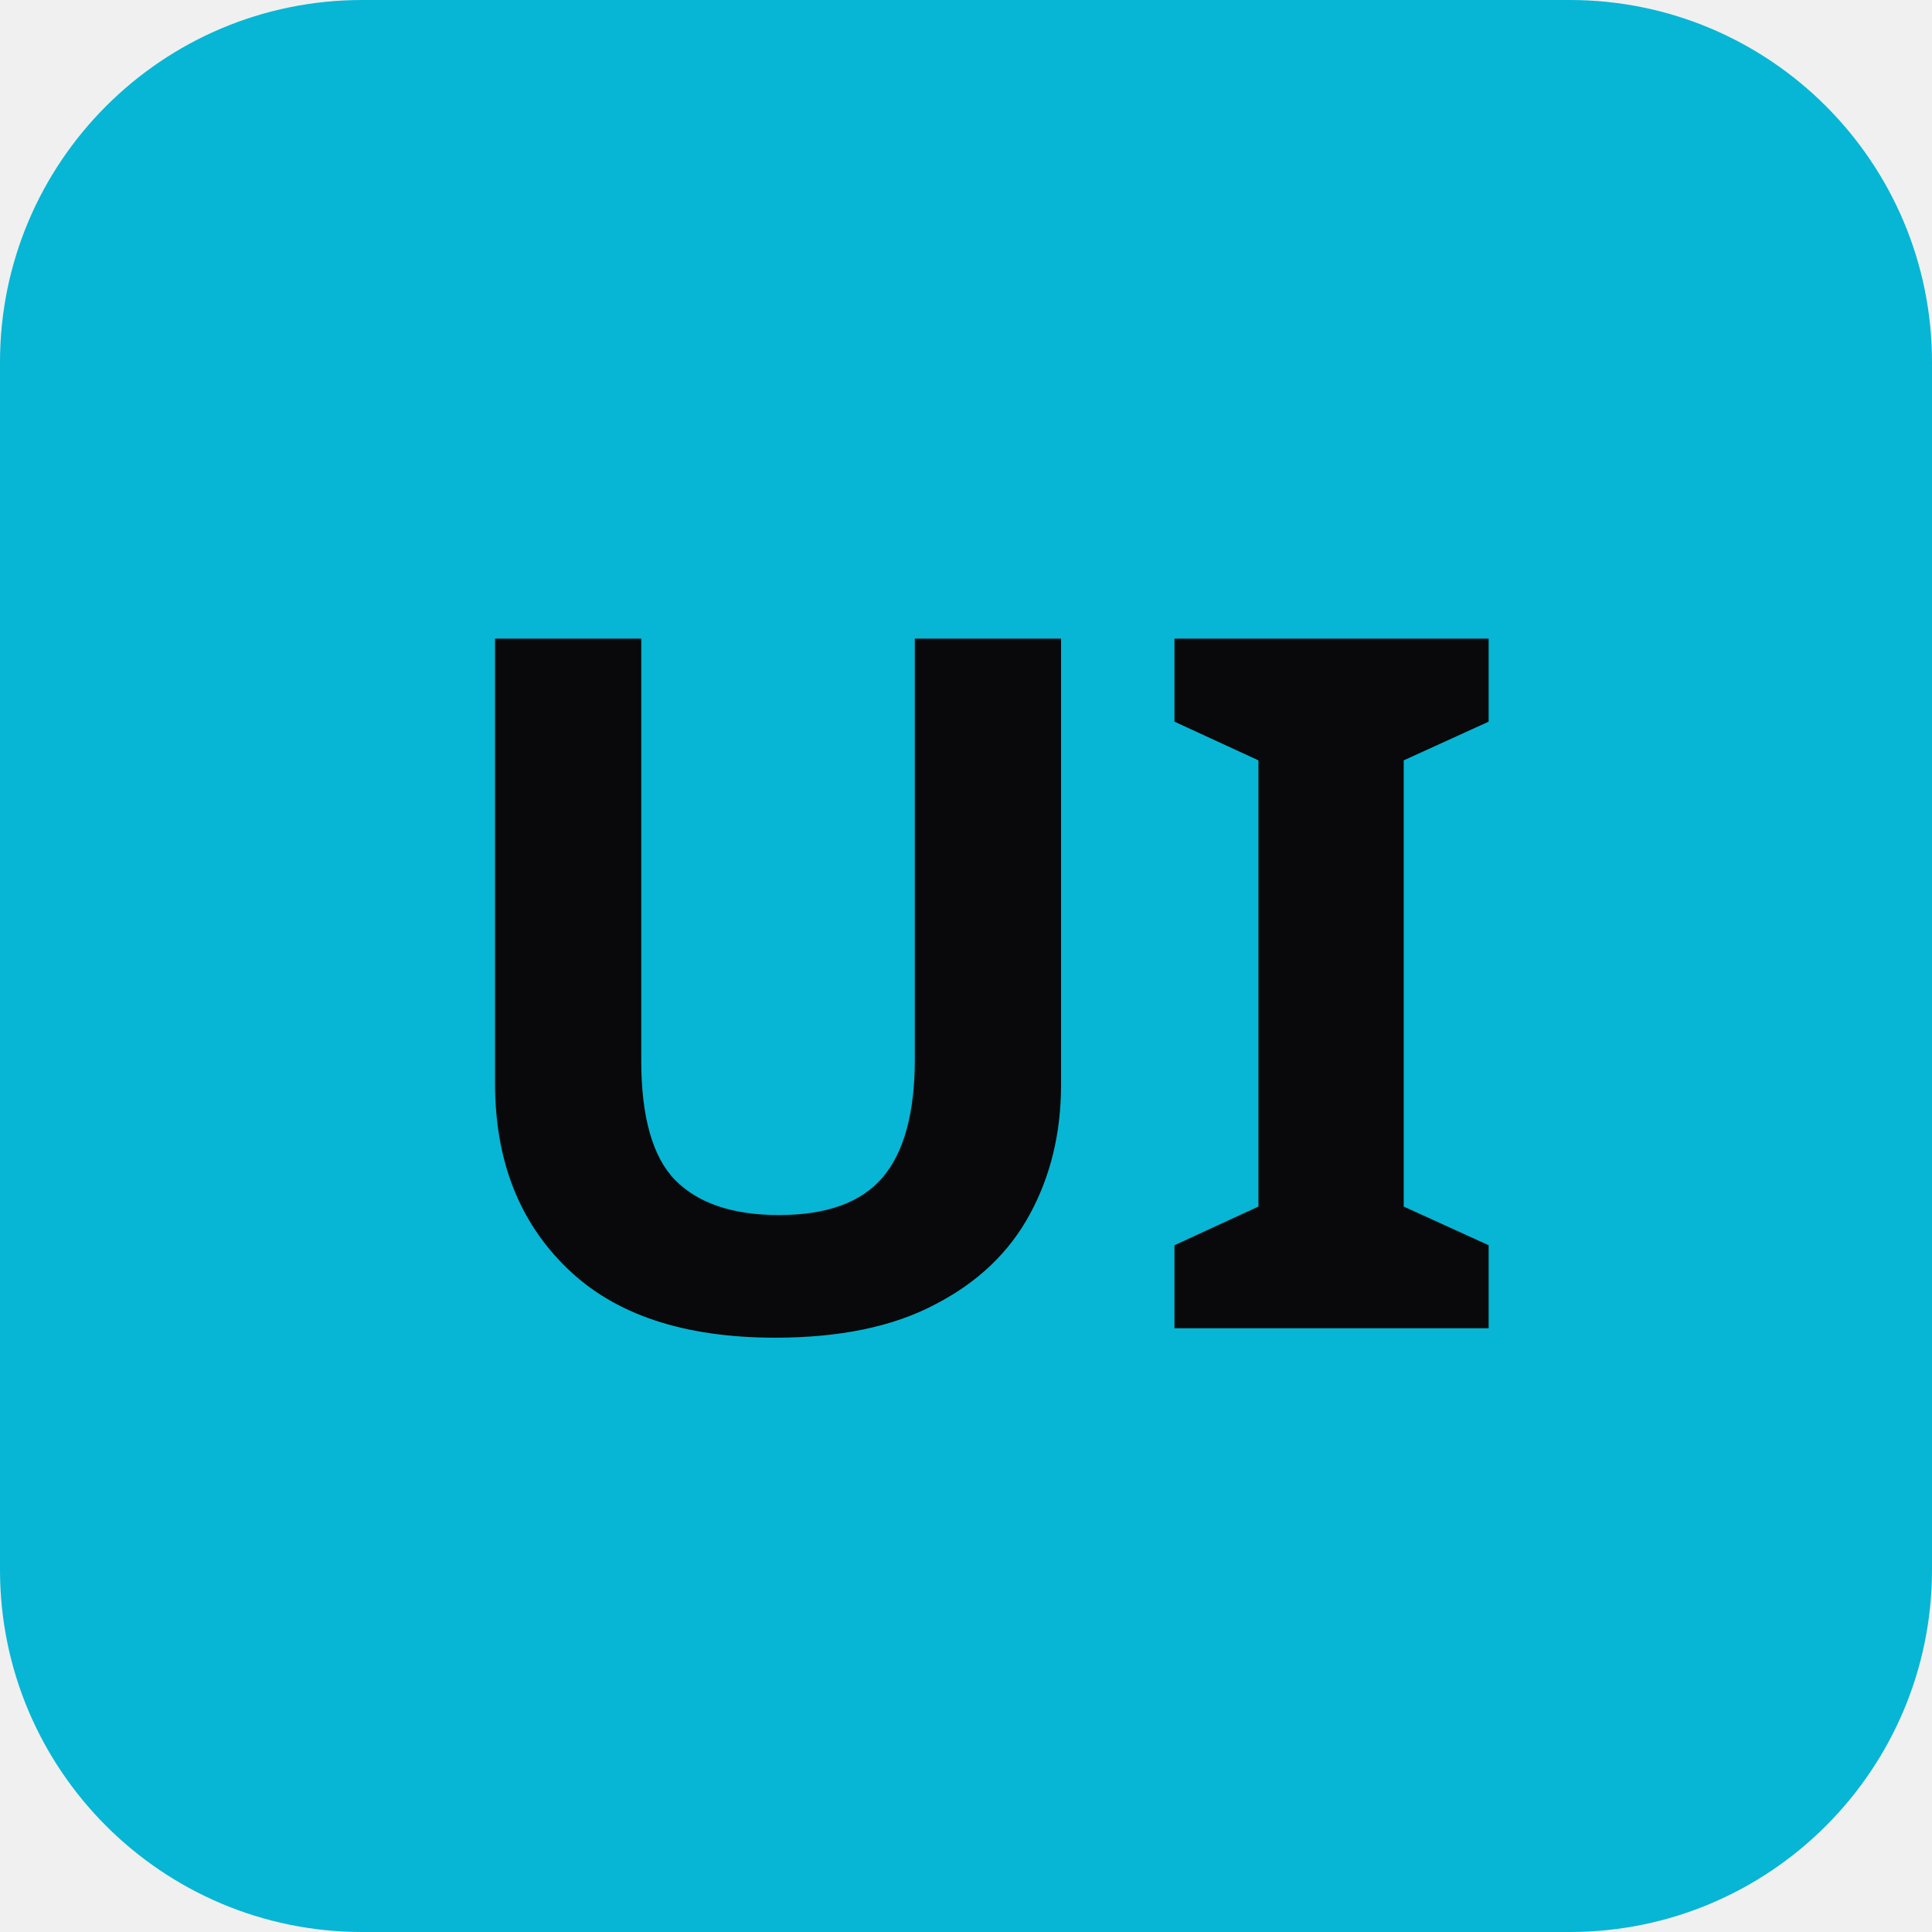
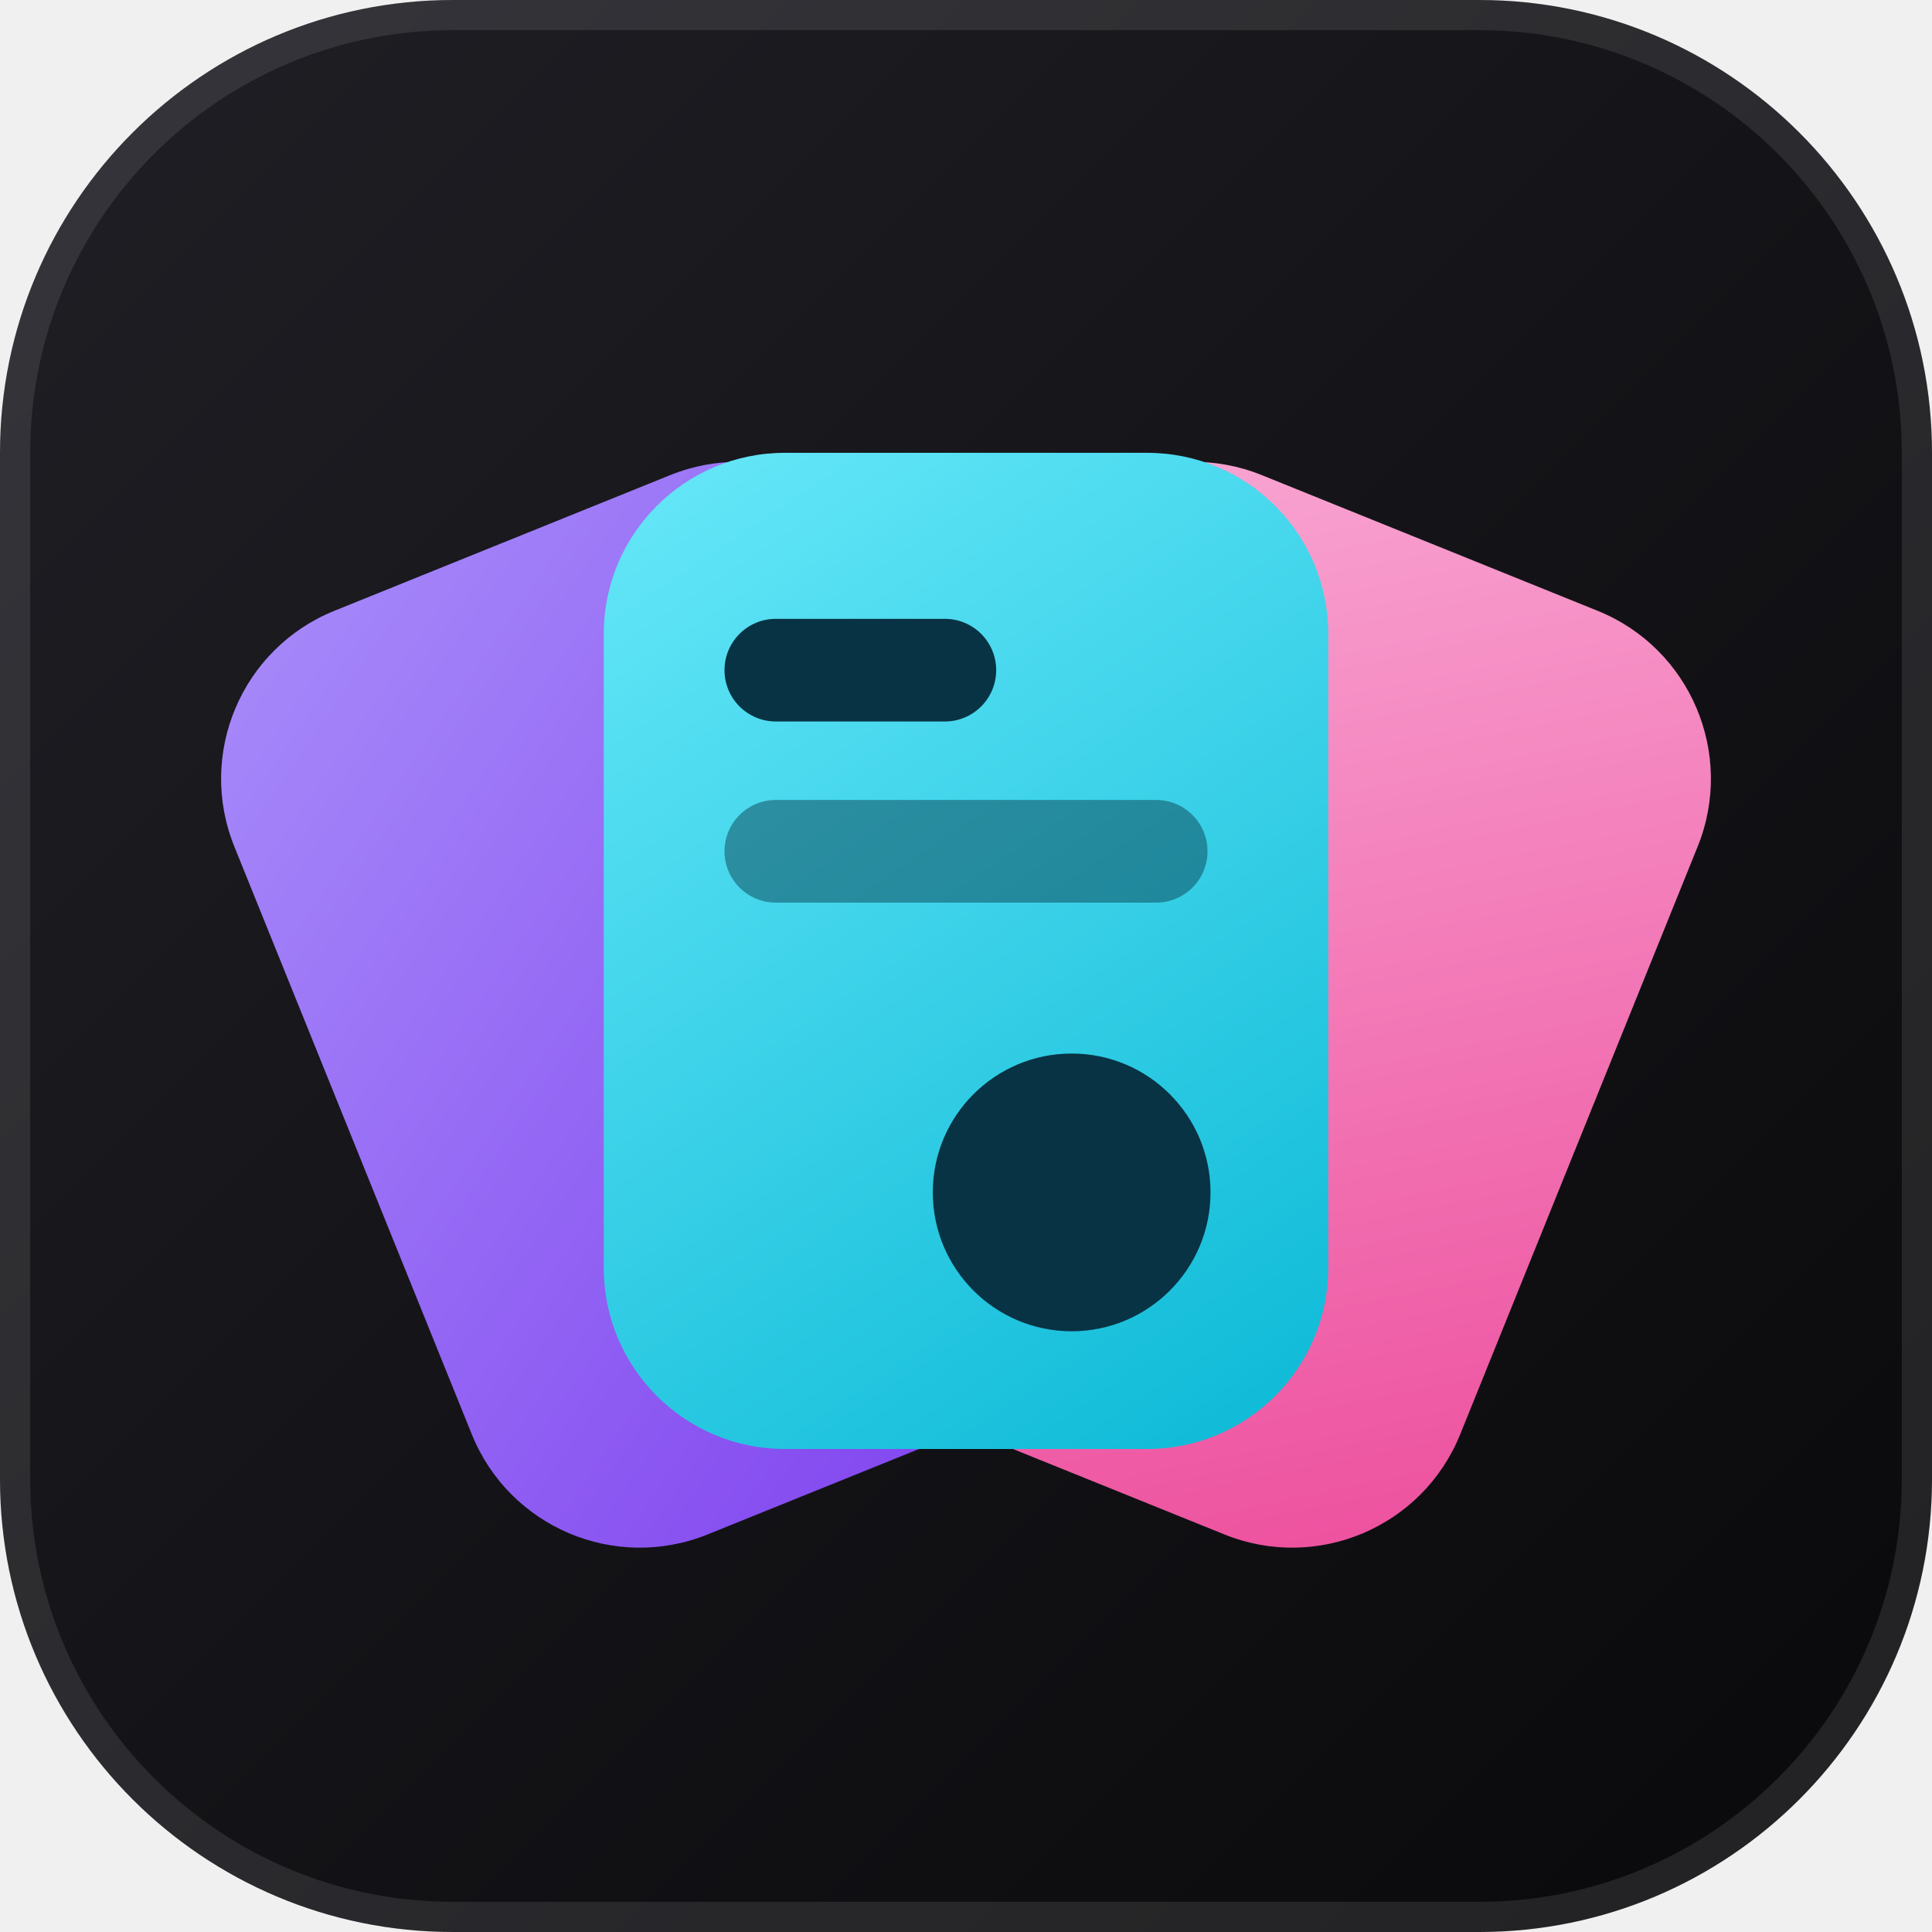
- <svg xmlns="http://www.w3.org/2000/svg" viewBox="0 0 32 32" fill="none">
-   <rect width="32" height="32" rx="6" fill="#06b6d4" />
-   <text x="16" y="22" text-anchor="middle" font-family="system-ui, sans-serif" font-size="16" font-weight="700" fill="#09090b">UI</text>
+ <svg xmlns="http://www.w3.org/2000/svg" viewBox="0 0 64 64" fill="none">
+   <defs>
+     <linearGradient id="uix-bg" x1="0" y1="0" x2="64" y2="64" gradientUnits="userSpaceOnUse">
+       <stop offset="0" stop-color="#1f1f25" />
+       <stop offset="1" stop-color="#09090b" />
+     </linearGradient>
+     <linearGradient id="uix-front" x1="20" y1="15" x2="44" y2="51" gradientUnits="userSpaceOnUse">
+       <stop offset="0" stop-color="#67e8f9" />
+       <stop offset="1" stop-color="#06b6d4" />
+     </linearGradient>
+     <linearGradient id="uix-left" x1="20" y1="15" x2="44" y2="51" gradientUnits="userSpaceOnUse">
+       <stop offset="0" stop-color="#a78bfa" />
+       <stop offset="1" stop-color="#7c3aed" />
+     </linearGradient>
+     <linearGradient id="uix-right" x1="20" y1="15" x2="44" y2="51" gradientUnits="userSpaceOnUse">
+       <stop offset="0" stop-color="#f9a8d4" />
+       <stop offset="1" stop-color="#ec4899" />
+     </linearGradient>
+   </defs>
+   <rect width="64" height="64" rx="15" fill="url(#uix-bg)" />
+   <rect x="0.5" y="0.5" width="63" height="63" rx="14.5" stroke="#ffffff" stroke-opacity="0.1" />
+   <rect x="20" y="15" width="24" height="33" rx="6" fill="url(#uix-left)" transform="rotate(-22 32 56)" />
+   <rect x="20" y="15" width="24" height="33" rx="6" fill="url(#uix-right)" transform="rotate(22 32 56)" />
+   <rect x="20" y="15" width="24" height="33" rx="6" fill="url(#uix-front)" />
+   <rect x="24" y="20.5" width="9" height="3.4" rx="1.7" fill="#083344" />
+   <rect x="24" y="26.5" width="16" height="3.4" rx="1.7" fill="#083344" fill-opacity="0.45" />
+   <circle cx="35.5" cy="39.5" r="4.6" fill="#083344" />
</svg>
